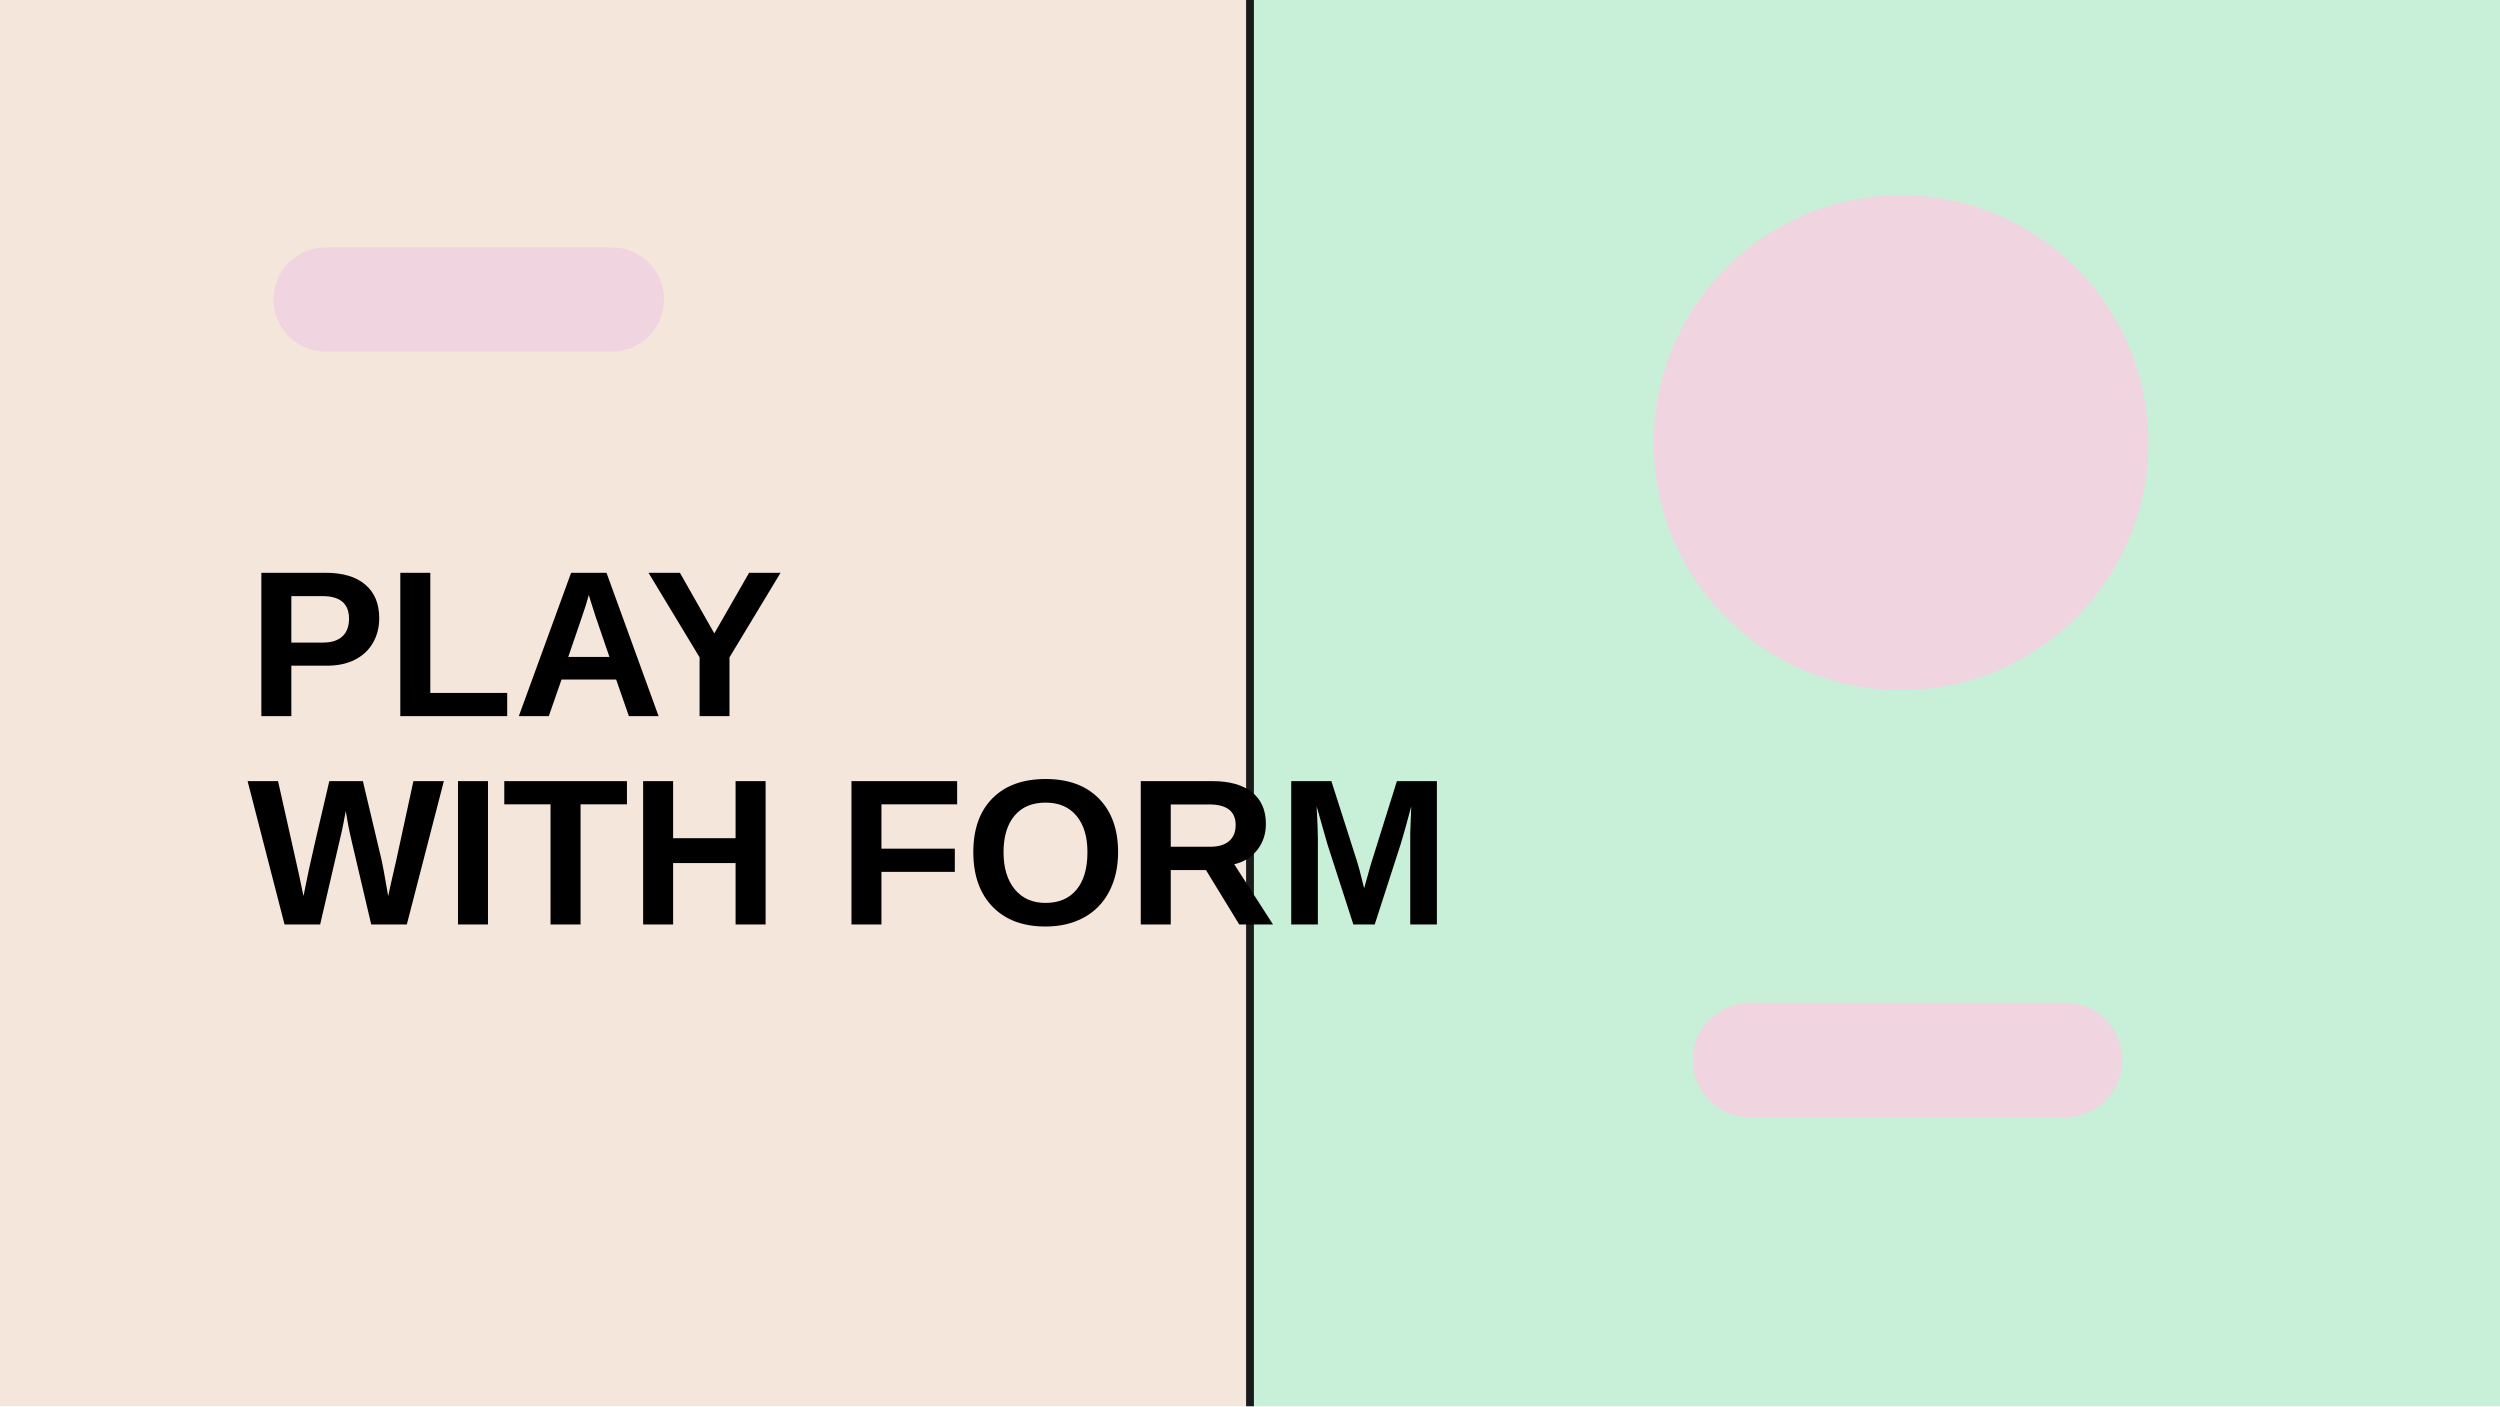
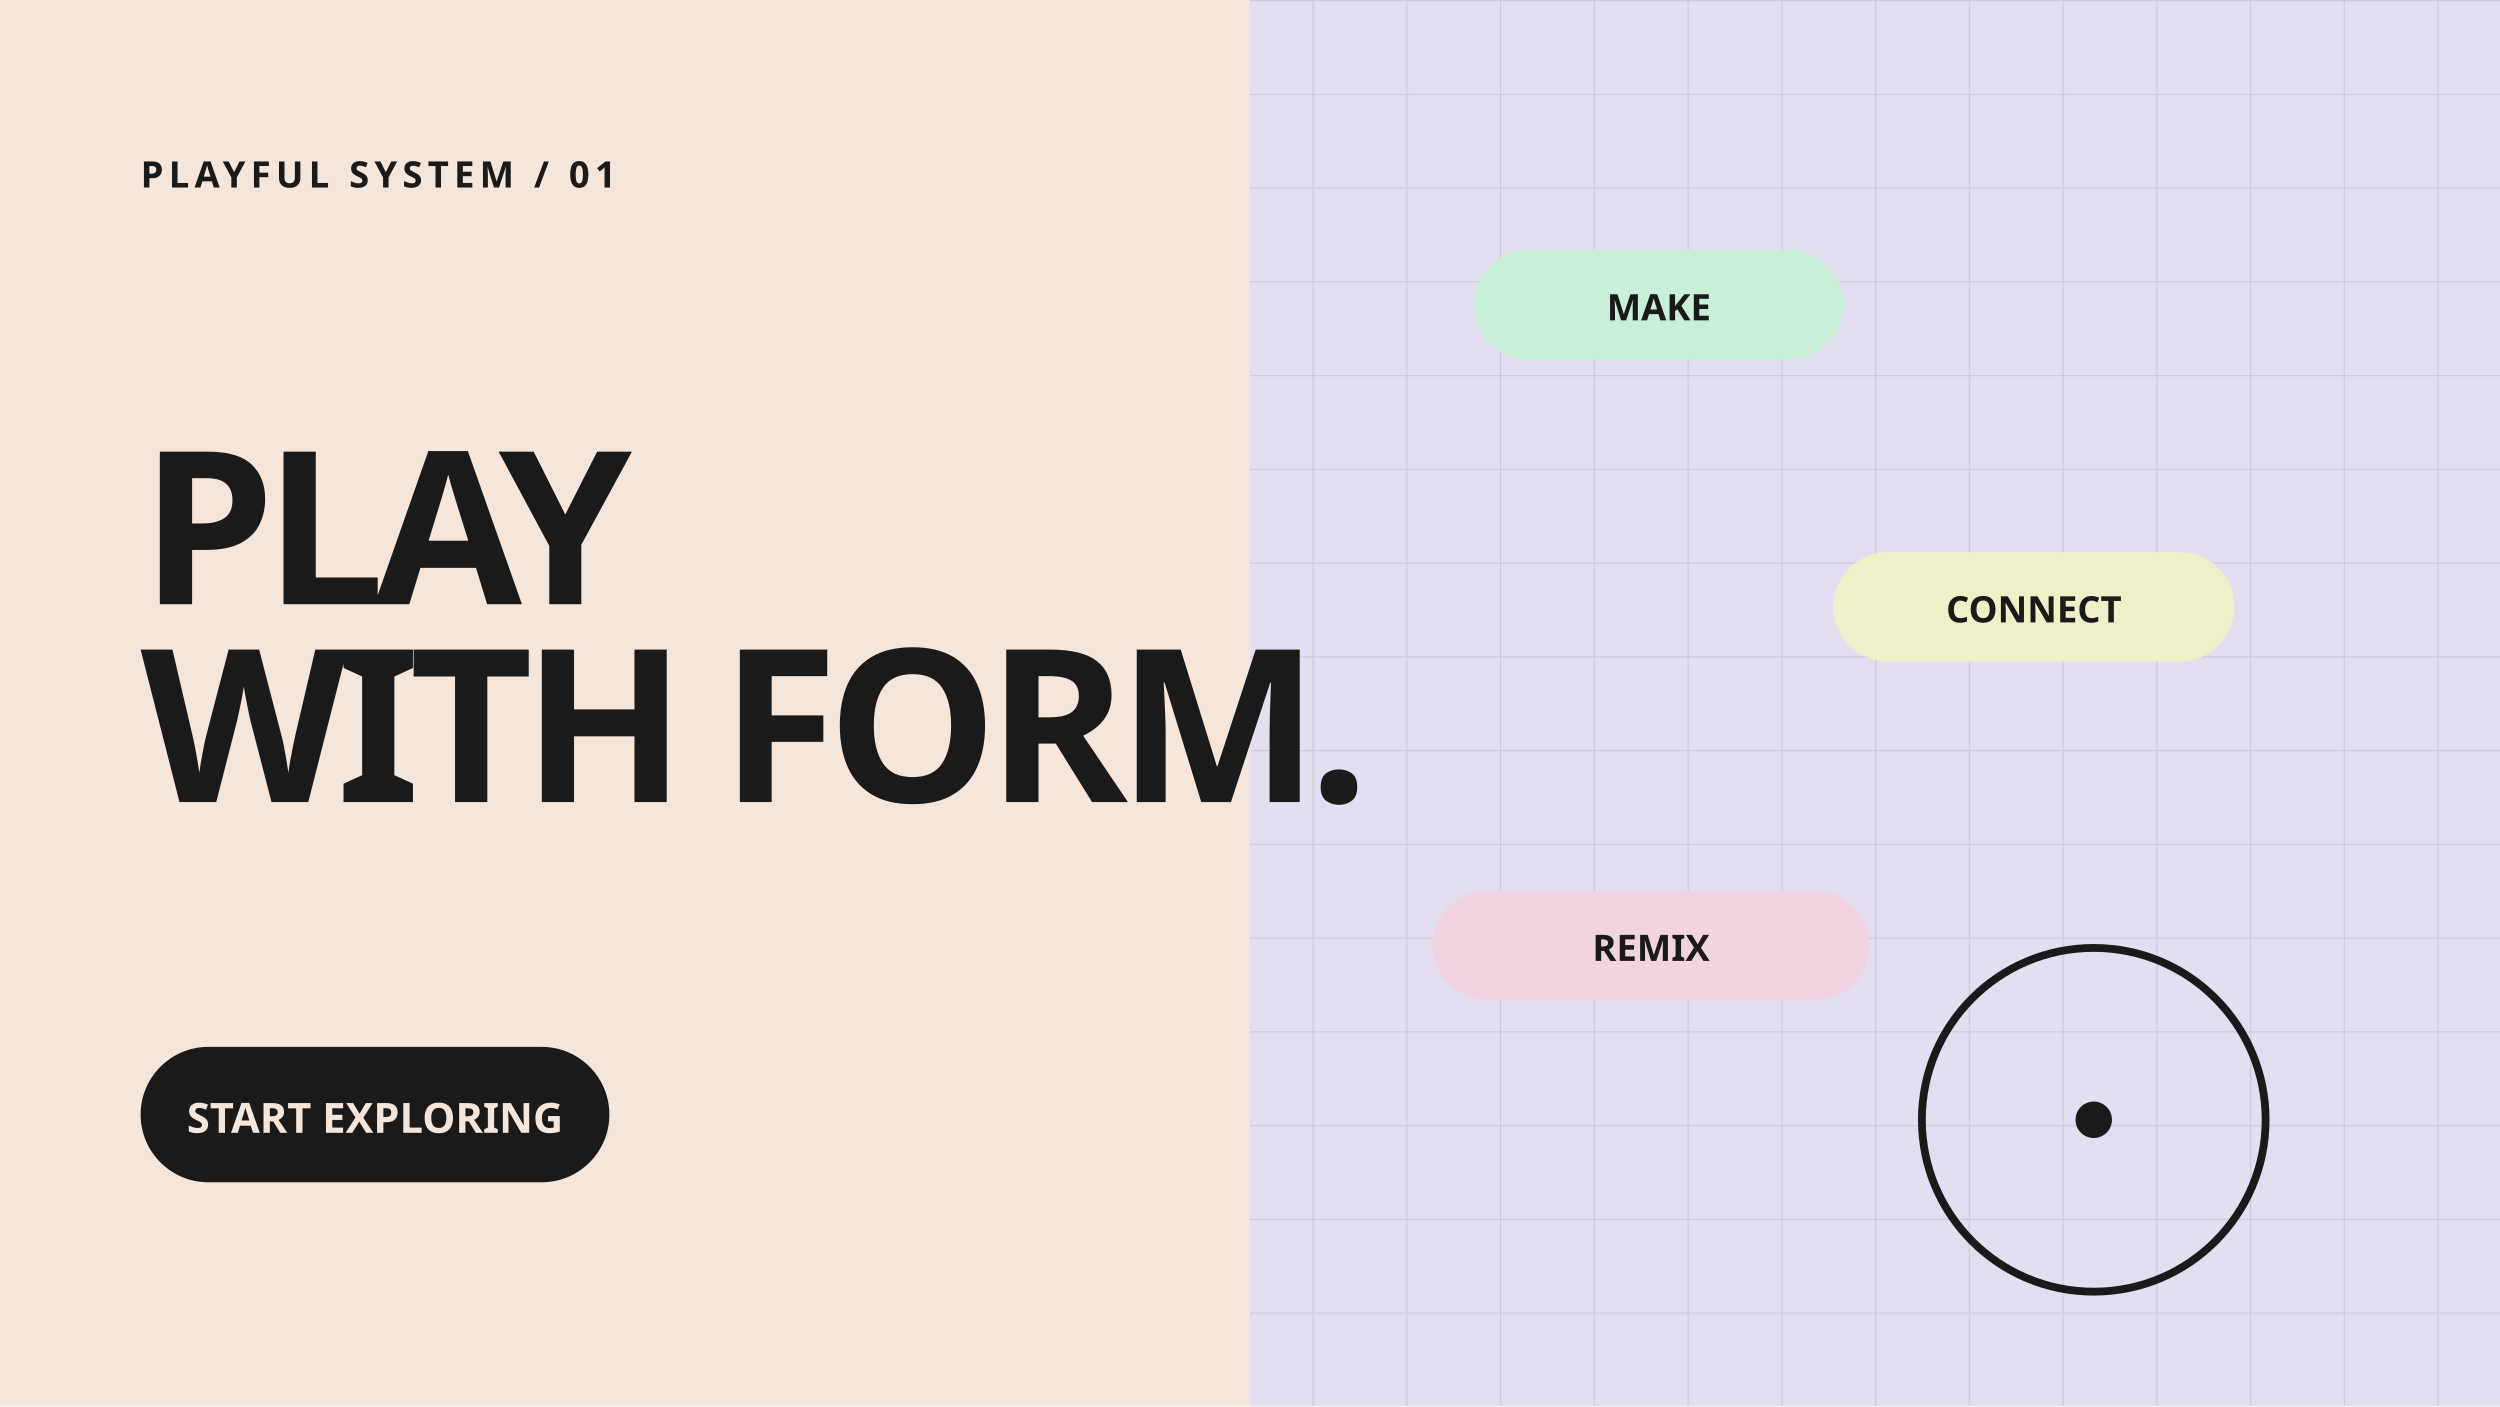
- <svg xmlns="http://www.w3.org/2000/svg" viewBox="0 0 960 540">
+ <svg xmlns="http://www.w3.org/2000/svg" viewBox="0 0 960 540" role="img" aria-label="Split Pastel title slide preview" data-style-id="split-pastel" data-preview-family="pastel-split" data-contract-hash="57212e8195586a018c7fc7673e9541ec60d2148020e3661ccbf4e6932ee54649" data-display-font="Outfit" data-body-font="Outfit" data-signature-elements="split background | playful badges | grid overlay">
+   <defs>
+     <pattern id="split-grid" width="36" height="36" patternUnits="userSpaceOnUse">
+       <path d="M36 0H0V36" fill="none" stroke="#1a1a1a" stroke-opacity=".1" />
+     </pattern>
+   </defs>
  <rect width="480" height="540" fill="#f5e6dc" />
-   <rect x="480" width="480" height="540" fill="#c8f0d8" />
-   <path d="M480 0v540" stroke="#1a1a1a" stroke-width="3" />
-   <rect x="105" y="95" width="150" height="40" rx="20" fill="#f0d4e0" />
-   <rect x="650" y="385" width="165" height="44" rx="22" fill="#f0d4e0" />
-   <text x="95" y="275" font-family="Arial" font-size="80" font-weight="700">PLAY</text>
-   <text x="95" y="355" font-family="Arial" font-size="80" font-weight="700">WITH FORM</text>
-   <circle cx="730" cy="170" r="95" fill="#f0d4e0" />
+   <rect x="480" width="480" height="540" fill="#e4dff0" />
+   <rect x="480" width="480" height="540" fill="url(#split-grid)" />
+   <text x="54" y="72" fill="#1a1a1a" font-family="Outfit,sans-serif" font-size="14" font-weight="600" letter-spacing="2">PLAYFUL SYSTEM / 01</text>
+   <text x="54" y="232" fill="#1a1a1a" font-family="Outfit,sans-serif" font-size="82" font-weight="800" letter-spacing="-4">
+     <tspan x="54">PLAY</tspan>
+     <tspan x="54" dy="76">WITH FORM.</tspan>
+   </text>
+   <rect x="54" y="402" width="180" height="52" rx="26" fill="#1a1a1a" />
+   <text x="144" y="435" text-anchor="middle" fill="#f5e6dc" font-family="Outfit,sans-serif" font-size="16" font-weight="600">START EXPLORING</text>
+   <g font-family="Outfit,sans-serif" font-size="14" font-weight="600" fill="#1a1a1a">
+     <rect x="566" y="96" width="142" height="42" rx="21" fill="#c8f0d8" />
+     <text x="637" y="123" text-anchor="middle">MAKE</text>
+     <rect x="704" y="212" width="154" height="42" rx="21" fill="#f0f0c8" />
+     <text x="781" y="239" text-anchor="middle">CONNECT</text>
+     <rect x="550" y="342" width="168" height="42" rx="21" fill="#f0d4e0" />
+     <text x="634" y="369" text-anchor="middle">REMIX</text>
+   </g>
+   <circle cx="804" cy="430" r="66" fill="none" stroke="#1a1a1a" stroke-width="3" />
+   <circle cx="804" cy="430" r="7" fill="#1a1a1a" />
</svg>
